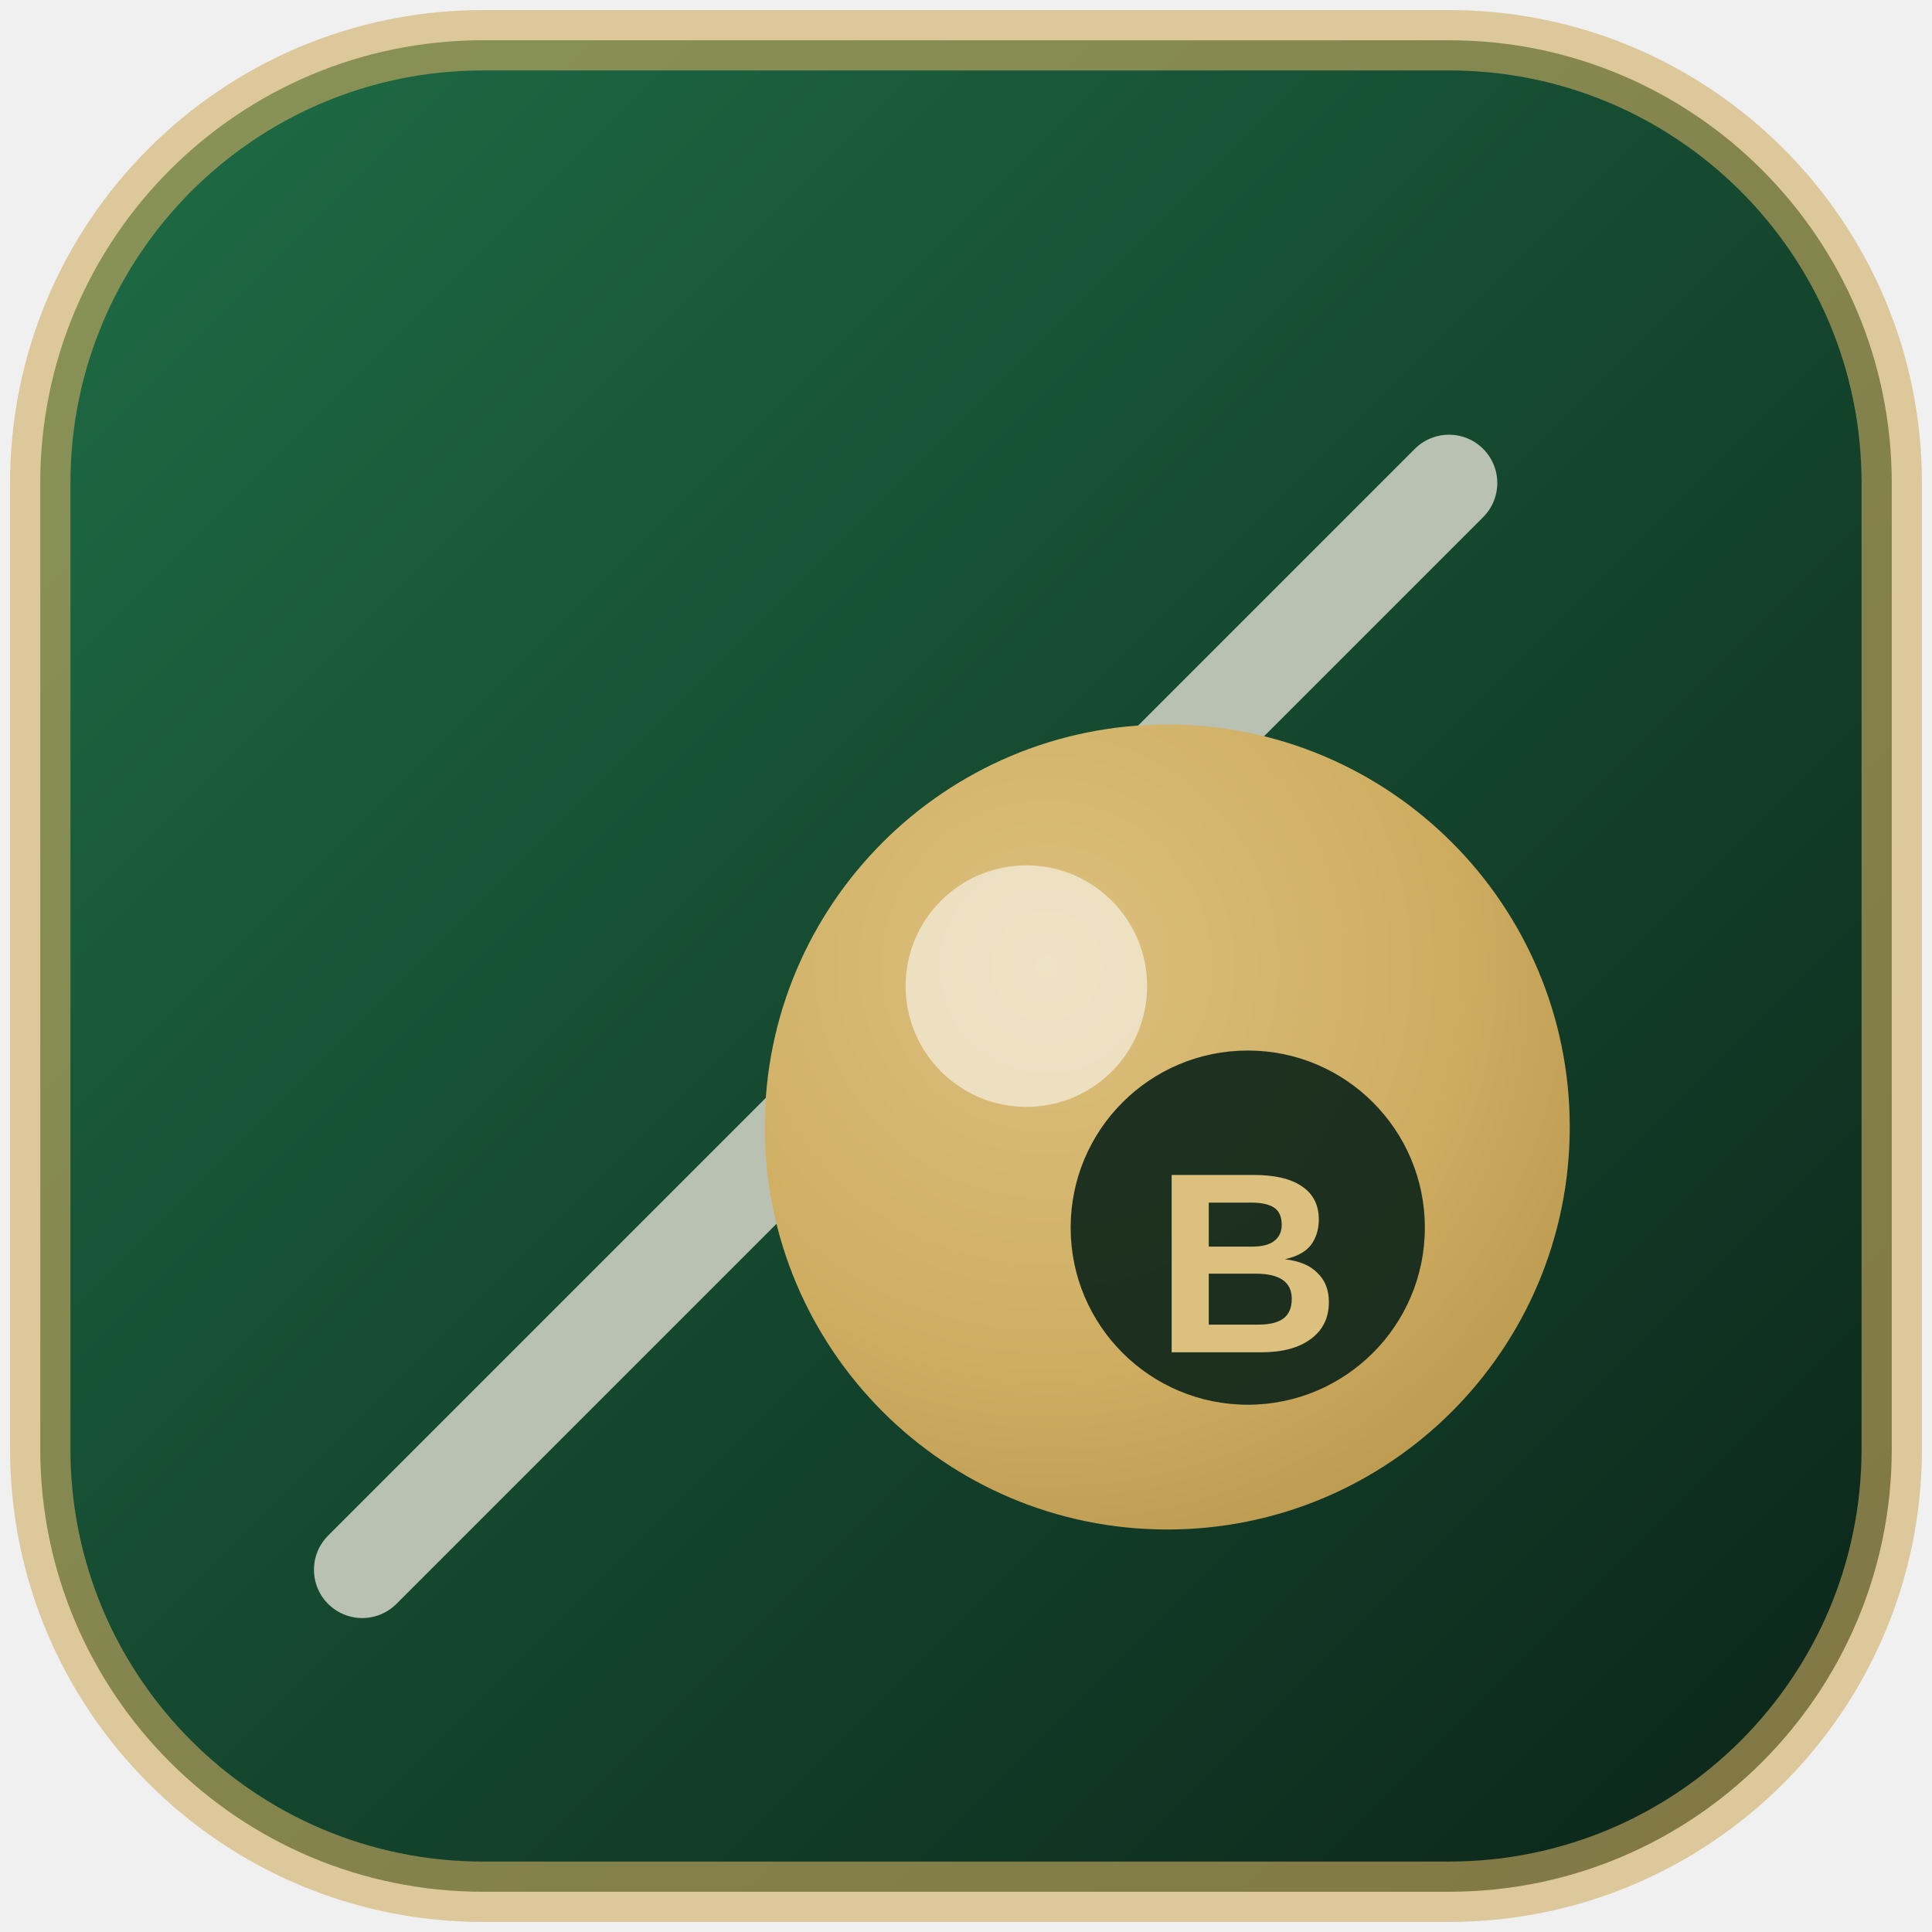
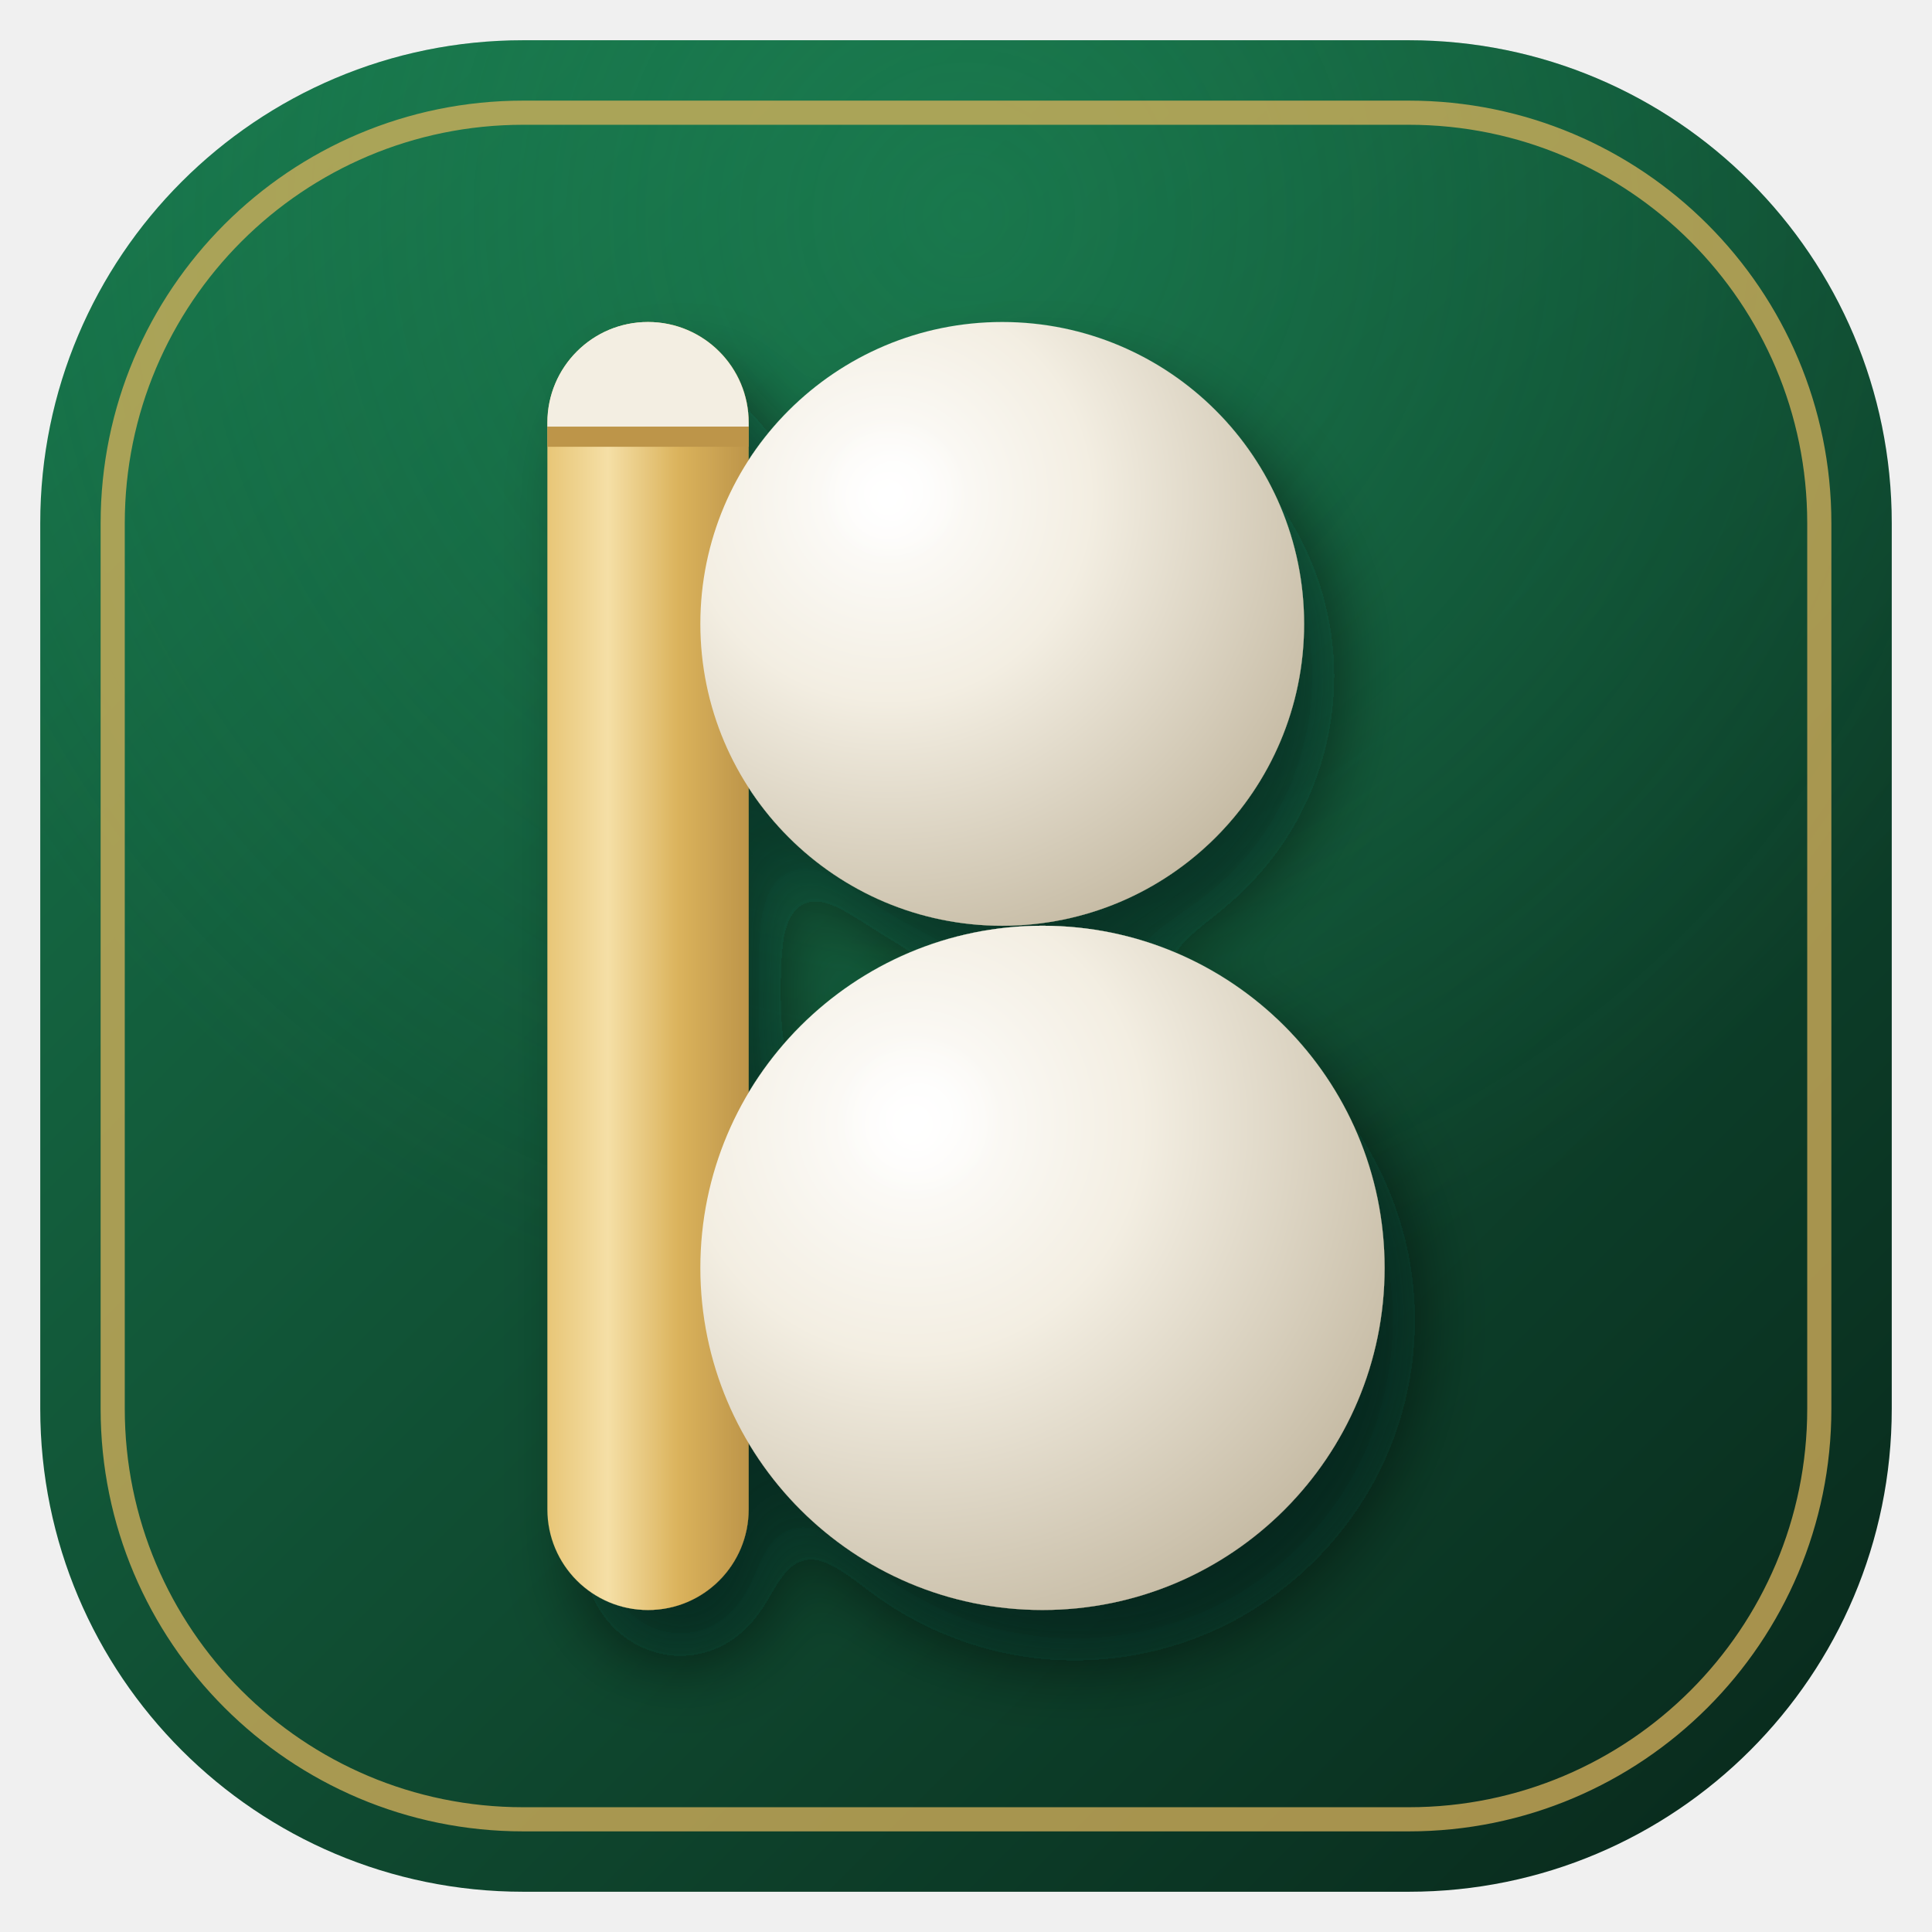
<svg xmlns="http://www.w3.org/2000/svg" width="48" height="48" viewBox="0 0 48 48" role="img" aria-label="Billiard Club">
  <defs>
    <linearGradient id="felt" x1="0" y1="0" x2="1" y2="1">
-       <stop offset="0" stop-color="#1f6e47" />
-       <stop offset="1" stop-color="#0b2318" />
+       <stop offset="0" stop-color="#18774c" />
+       <stop offset="1" stop-color="#08261a" />
    </linearGradient>
-     <radialGradient id="ball" cx="0.35" cy="0.3" r="0.9">
-       <stop offset="0" stop-color="#dcc07e" />
-       <stop offset="0.55" stop-color="#cfae62" />
-       <stop offset="1" stop-color="#b3924a" />
+     <radialGradient id="lamp" cx="0.5" cy="0.1" r="0.6">
+       <stop offset="0" stop-color="#23a066" stop-opacity="0.38" />
+       <stop offset="1" stop-color="#23a066" stop-opacity="0" />
    </radialGradient>
+     <linearGradient id="cue" x1="0" y1="0" x2="1" y2="0">
+       <stop offset="0" stop-color="#e8c677" />
+       <stop offset="0.3" stop-color="#f5dfa6" />
+       <stop offset="0.65" stop-color="#dbb35c" />
+       <stop offset="1" stop-color="#bd954a" />
+     </linearGradient>
+     <radialGradient id="ivory" cx="0.31" cy="0.29" r="0.8">
+       <stop offset="0" stop-color="#ffffff" />
+       <stop offset="0.42" stop-color="#f3eee2" />
+       <stop offset="1" stop-color="#c4b9a2" />
+     </radialGradient>
+     <radialGradient id="spec" cx="0.5" cy="0.5" r="0.5">
+       <stop offset="0" stop-color="#ffffff" stop-opacity="0.85" />
+       <stop offset="1" stop-color="#ffffff" stop-opacity="0" />
+     </radialGradient>
+     <clipPath id="stem">
+       <rect x="13.6" y="8" width="5" height="32" rx="2.5" />
+     </clipPath>
+     <filter id="shadow" x="-20%" y="-20%" width="150%" height="150%">
+       <feDropShadow dx="0.8" dy="1.3" stdDeviation="0.9" flood-color="#03120b" flood-opacity="0.55" />
+     </filter>
  </defs>
-   <rect x="1" y="1" width="46" height="46" rx="11" fill="url(#felt)" />
-   <rect x="1" y="1" width="46" height="46" rx="11" fill="none" stroke="#cfae62" stroke-opacity="0.6" stroke-width="1.5" />
-   <line x1="9" y1="39" x2="36" y2="12" stroke="#efe9dd" stroke-opacity="0.75" stroke-width="2.4" stroke-linecap="round" />
-   <circle cx="29" cy="28" r="10" fill="url(#ball)" />
-   <circle cx="25.5" cy="24.5" r="3" fill="#ffffff" fill-opacity="0.55" />
-   <circle cx="31" cy="30.5" r="4.4" fill="#0b2318" fill-opacity="0.9" />
-   <text x="31" y="33.6" text-anchor="middle" font-family="Arial, sans-serif" font-size="6.4" font-weight="700" fill="#dcc07e">B</text>
+   <rect x="1" y="1" width="46" height="46" rx="12" fill="url(#felt)" />
+   <rect x="1" y="1" width="46" height="46" rx="12" fill="url(#lamp)" />
+   <rect x="2.8" y="2.8" width="42.4" height="42.4" rx="10.2" fill="none" stroke="#dbb35c" stroke-opacity="0.75" stroke-width="0.6" />
+   <g filter="url(#shadow)">
+     <rect x="13.6" y="8" width="5" height="32" rx="2.5" fill="url(#cue)" />
+     <g clip-path="url(#stem)">
+       <rect x="13.6" y="8" width="5" height="2.6" fill="#f3eee2" />
+       <rect x="13.6" y="10.6" width="5" height="0.5" fill="#bd954a" />
+     </g>
+     <circle cx="24.9" cy="15.5" r="7.5" fill="url(#ivory)" />
+     <circle cx="25.9" cy="31.5" r="8.5" fill="url(#ivory)" />
+   </g>
+   <circle cx="22.2" cy="12.2" r="1.8" fill="url(#spec)" />
+   <circle cx="22.84" cy="27.76" r="2.04" fill="url(#spec)" />
</svg>
